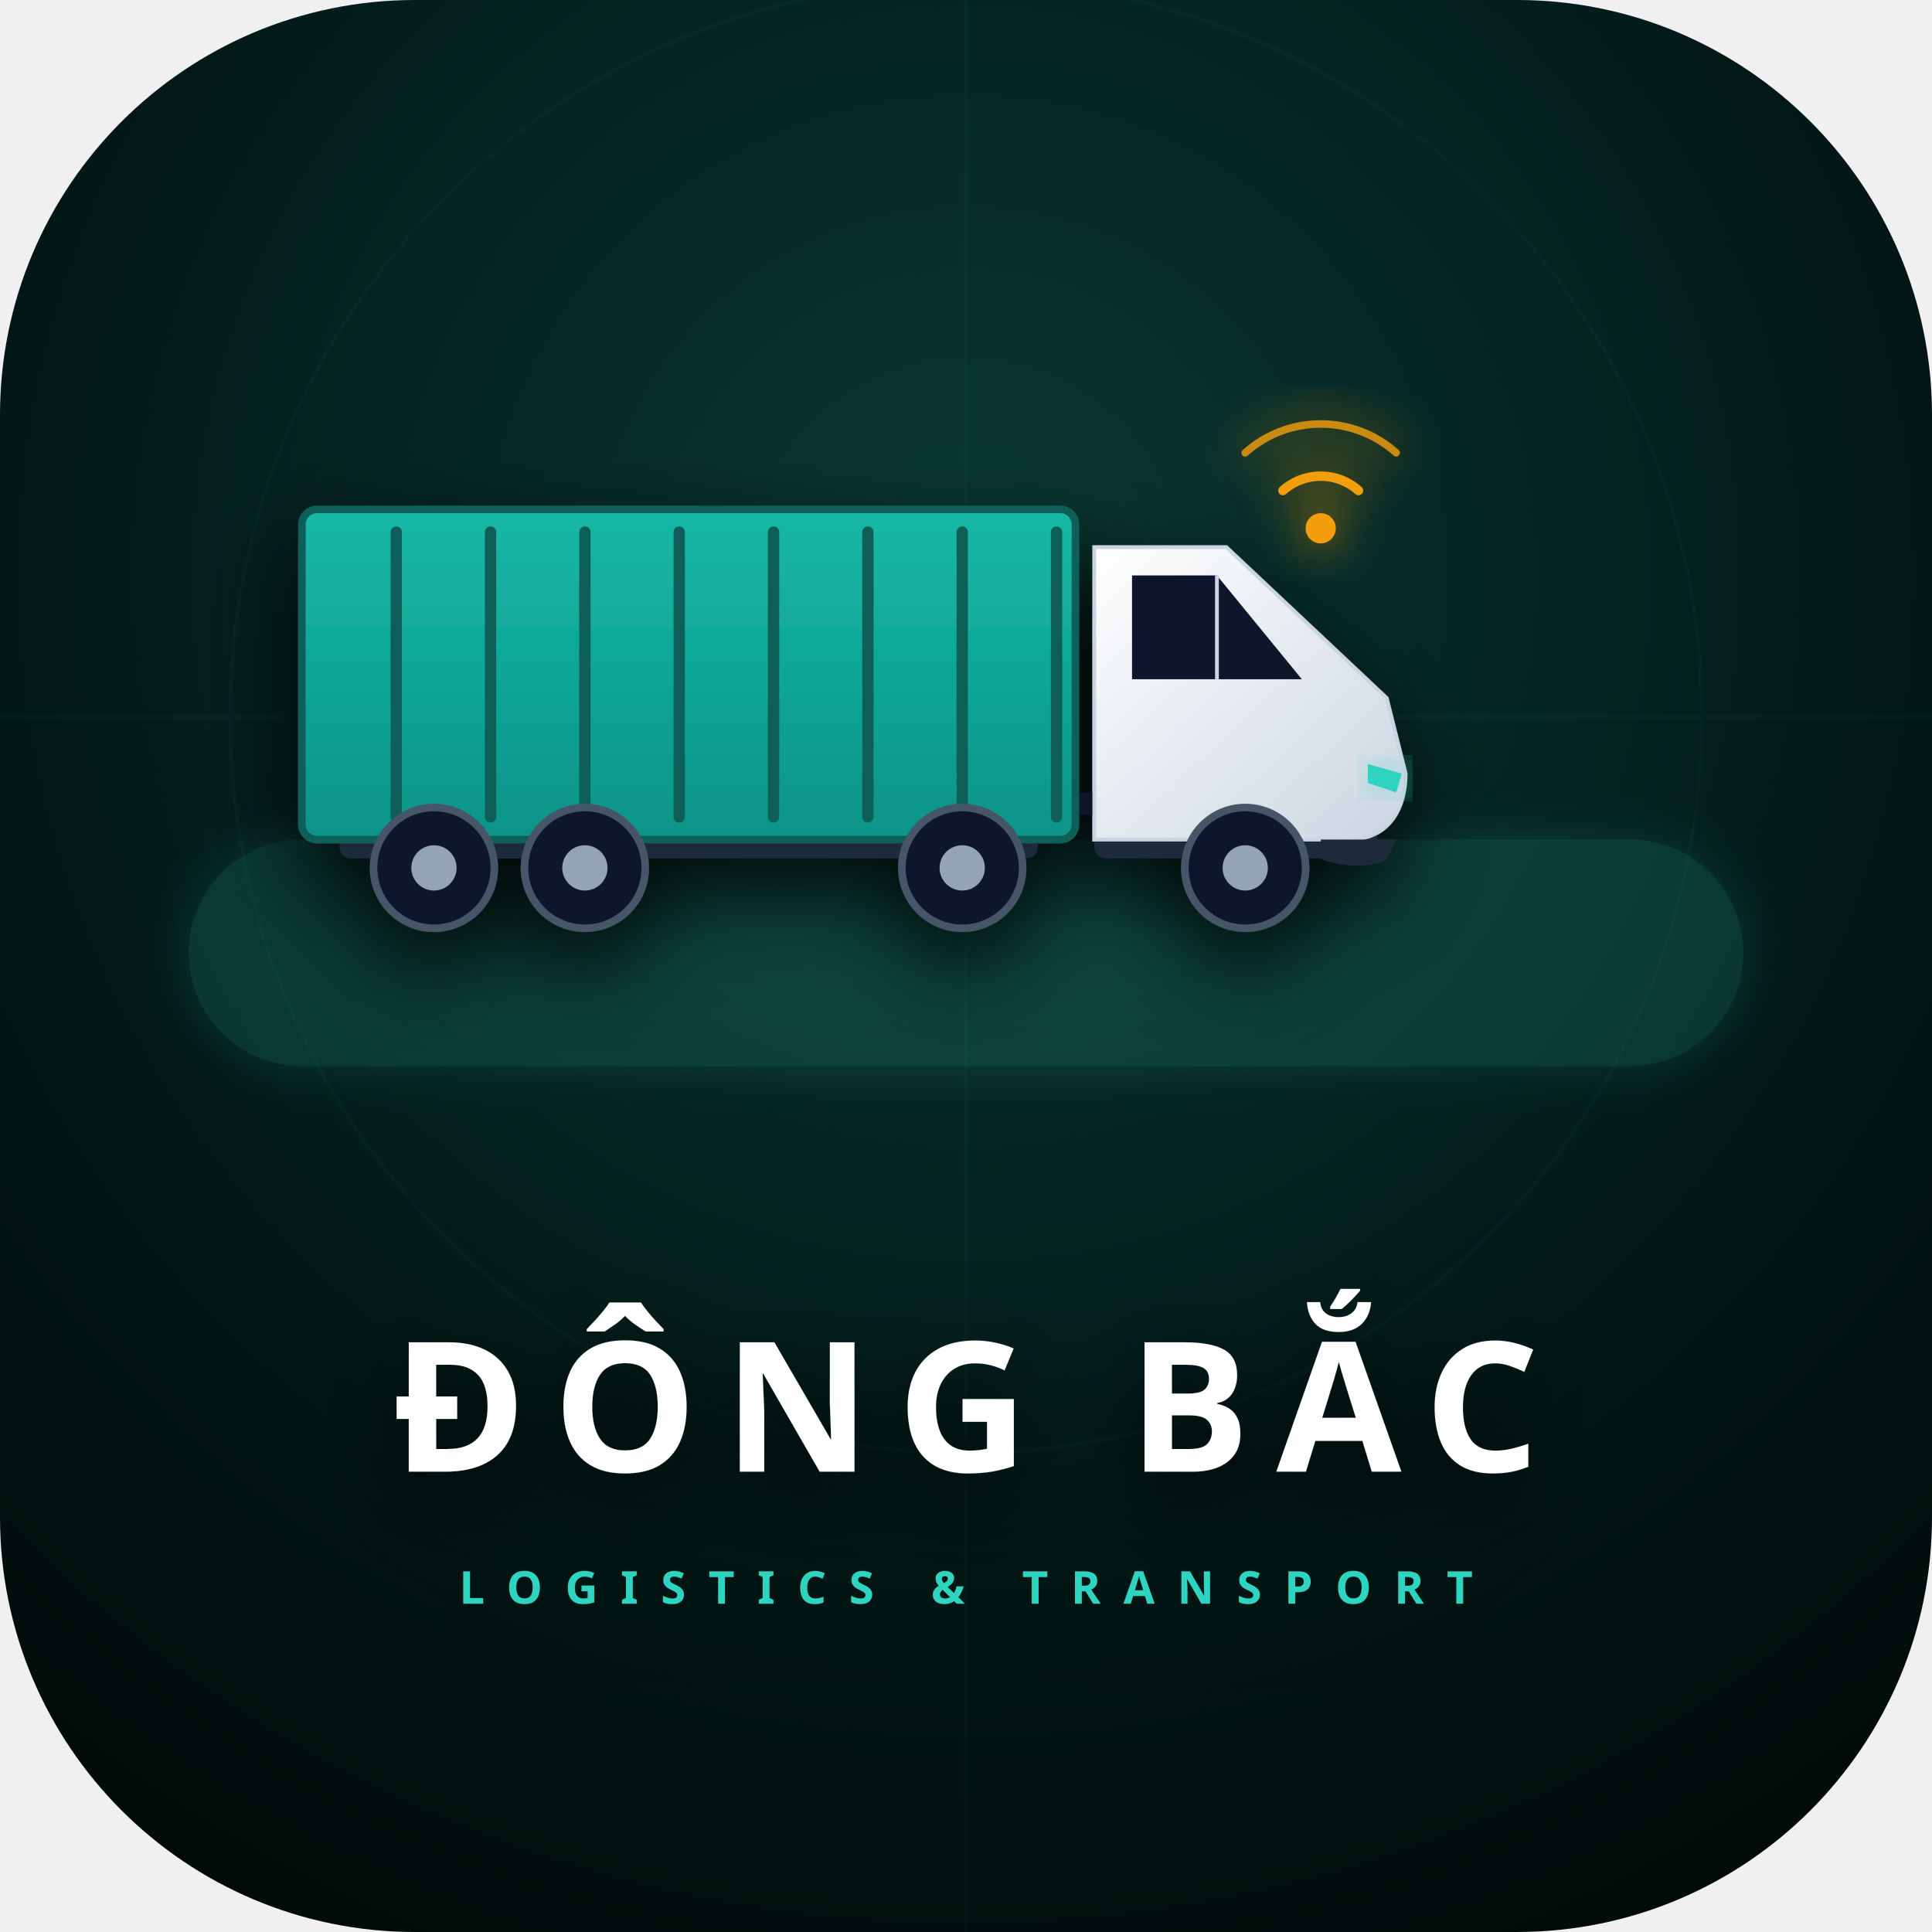
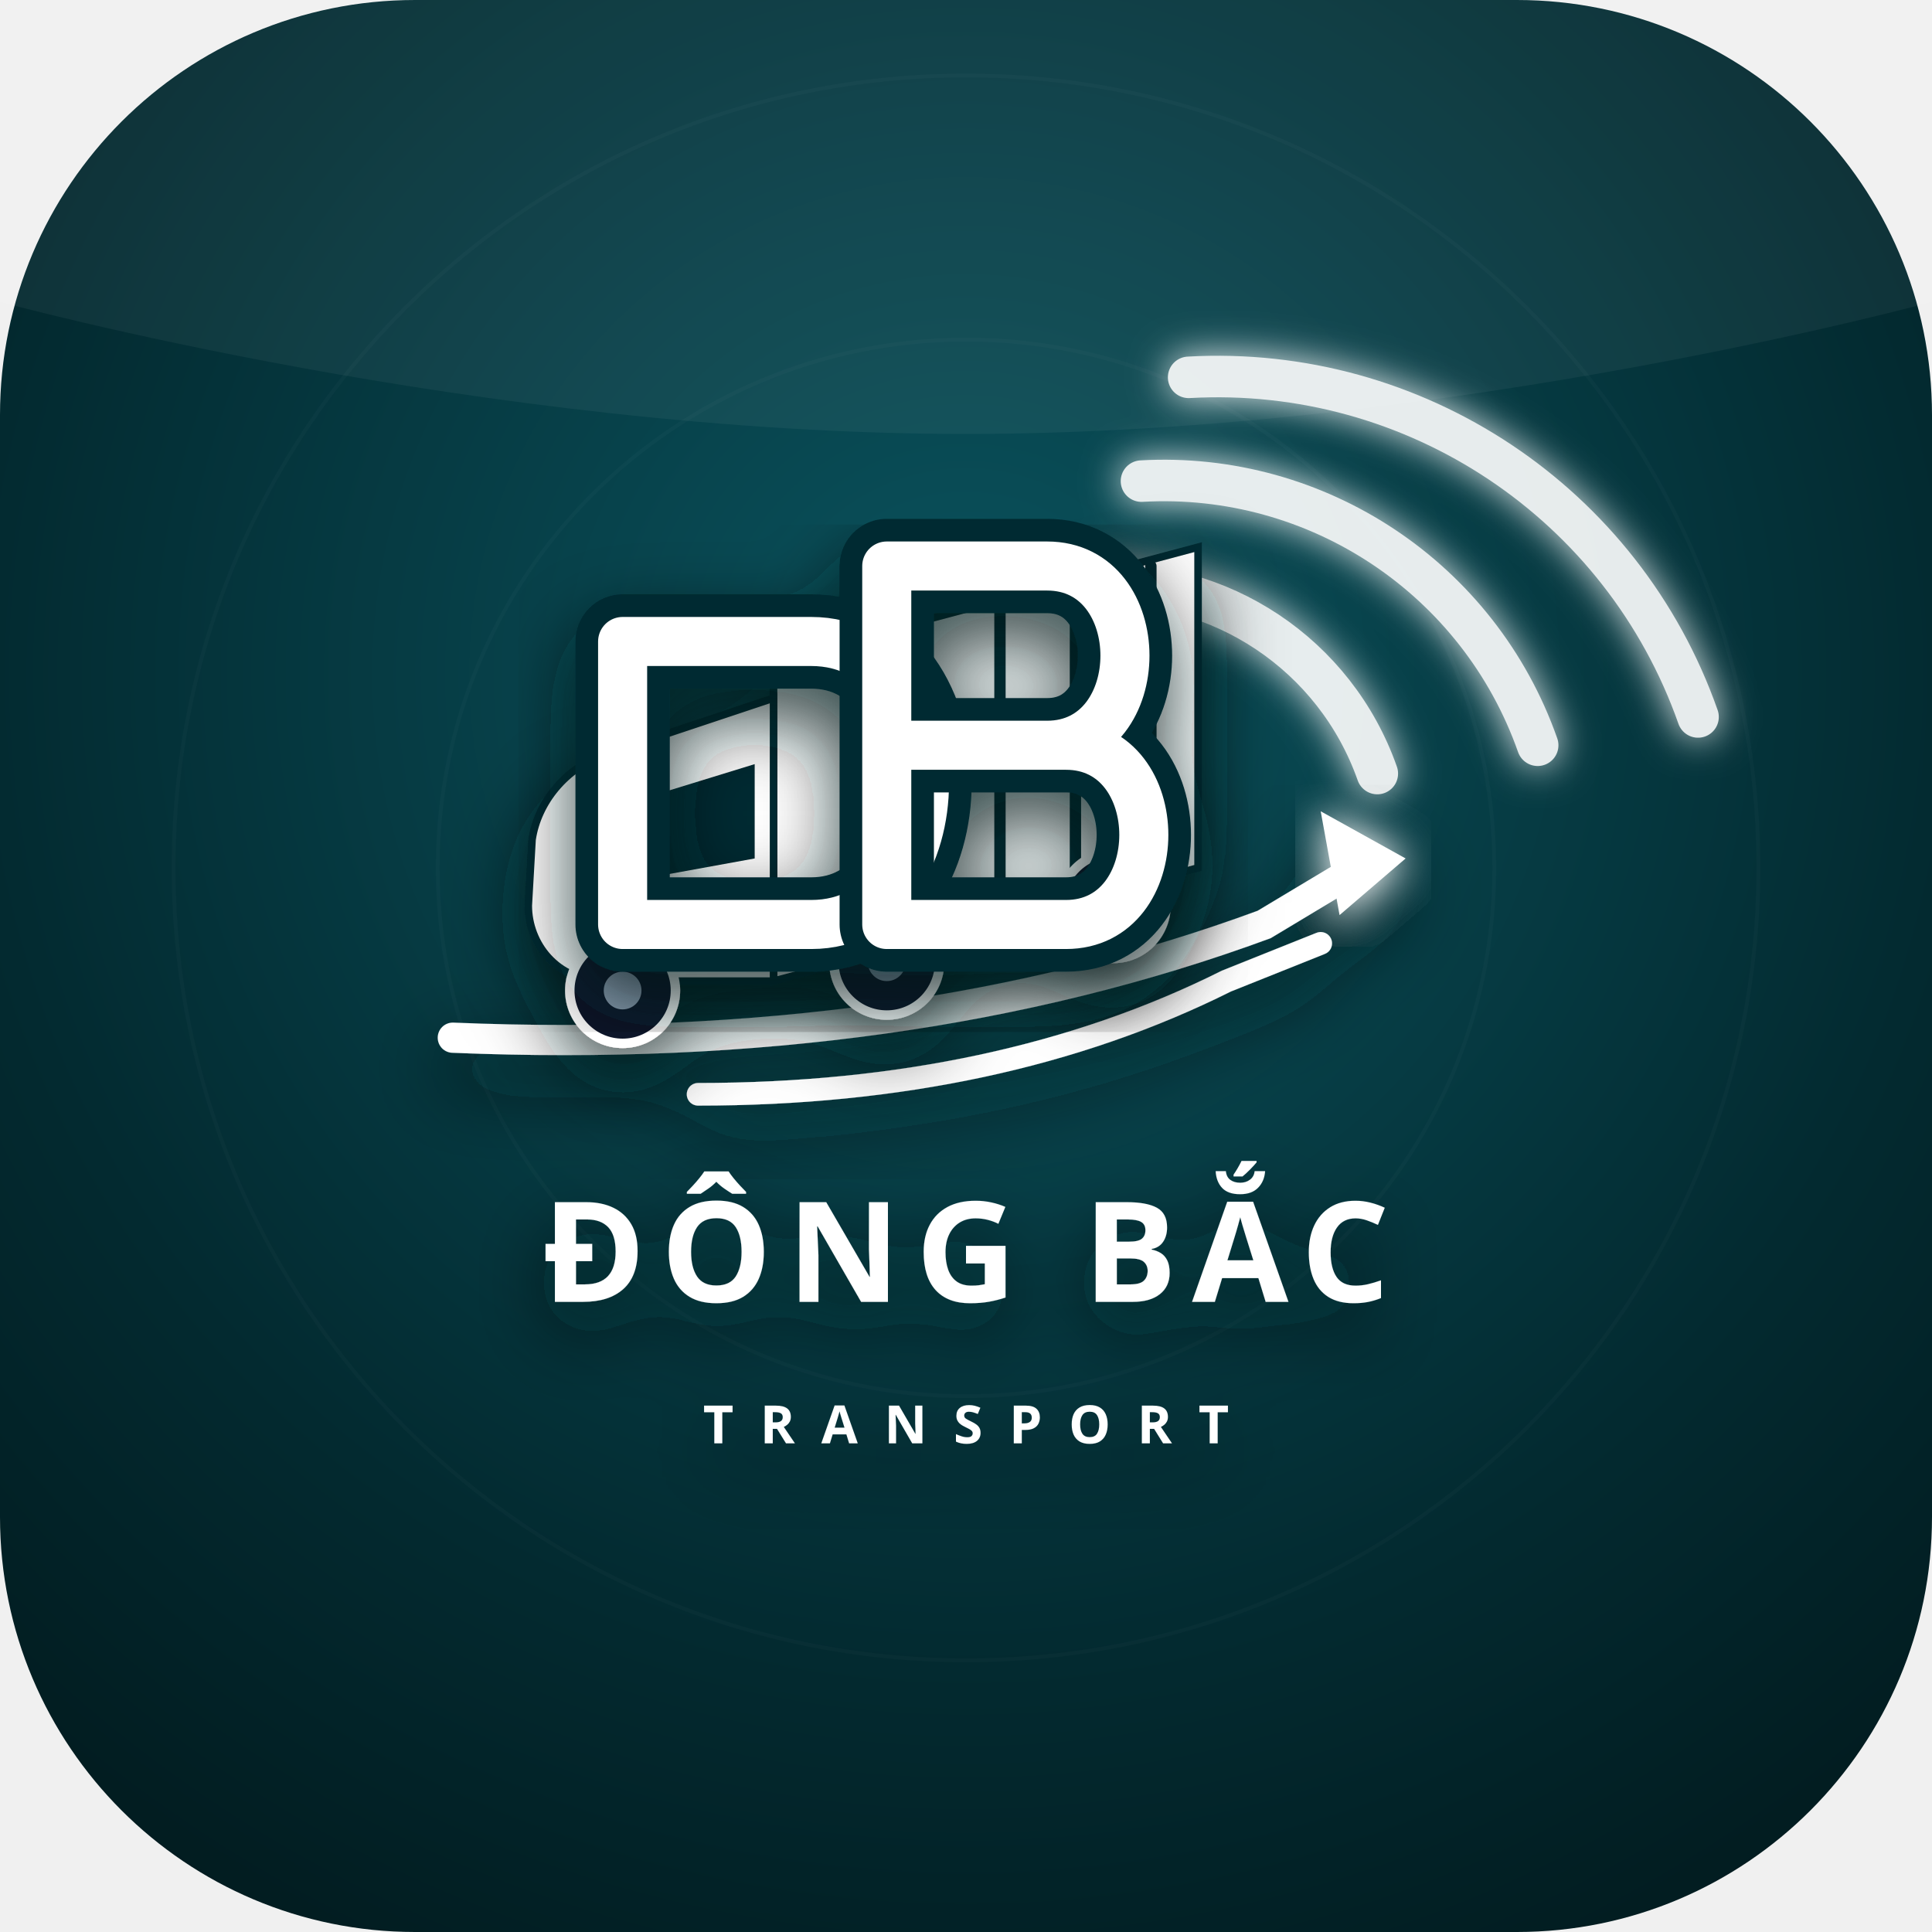
<svg xmlns="http://www.w3.org/2000/svg" width="1024" height="1024" viewBox="0 0 1024 1024" role="img" aria-label="Van Tai Dong Bac App Icon">
  <defs>
-     <radialGradient id="bg" cx="50%" cy="30%" r="85%">
-       <stop offset="0%" stop-color="#0a3934" />
-       <stop offset="60%" stop-color="#021715" />
-       <stop offset="100%" stop-color="#000706" />
+     <radialGradient id="bg" cx="50%" cy="35%" r="85%">
+       <stop offset="0%" stop-color="#0a535e" />
+       <stop offset="60%" stop-color="#032a30" />
+       <stop offset="100%" stop-color="#011518" />
    </radialGradient>
-     <linearGradient id="containerGrad" x1="0%" y1="100%" x2="0%" y2="0%">
-       <stop offset="0%" stop-color="#0d9488" />
-       <stop offset="100%" stop-color="#14b8a6" />
-     </linearGradient>
-     <linearGradient id="cabinGrad" x1="0%" y1="0%" x2="100%" y2="100%">
-       <stop offset="0%" stop-color="#ffffff" />
-       <stop offset="100%" stop-color="#cbd5e1" />
-     </linearGradient>
-     <linearGradient id="orangeGrad" x1="0%" y1="0%" x2="100%" y2="100%">
-       <stop offset="0%" stop-color="#fb923c" />
-       <stop offset="100%" stop-color="#ea580c" />
-     </linearGradient>
+     <filter id="shadow" x="-20%" y="-20%" width="140%" height="150%">
+       <feDropShadow dx="0" dy="16" stdDeviation="20" flood-color="#011518" flood-opacity="0.8" />
+     </filter>
    <filter id="glow" x="-30%" y="-30%" width="160%" height="160%">
-       <feGaussianBlur stdDeviation="12" result="blur" />
+       <feGaussianBlur stdDeviation="10" result="blur" />
      <feComposite in="SourceGraphic" in2="blur" operator="over" />
-     </filter>
-     <filter id="shadow" x="-20%" y="-20%" width="140%" height="150%">
-       <feDropShadow dx="0" dy="20" stdDeviation="24" flood-color="#000706" flood-opacity="0.85" />
    </filter>
  </defs>
  <rect width="1024" height="1024" rx="220" fill="url(#bg)" />
-   <g opacity="0.03" stroke="#2dd4bf" stroke-width="2">
-     <circle cx="512" cy="380" r="390" fill="none" />
-     <line x1="512" y1="0" x2="512" y2="1024" />
-     <line x1="0" y1="380" x2="1024" y2="380" />
+   <path d="M 0,0 H 1024 V 160 C 1024,160 768,230 512,230 C 256,230 0,160 0,160 Z" fill="#ffffff" opacity="0.05" />
+   <g opacity="0.02" stroke="#ffffff" stroke-width="2">
+     <circle cx="512" cy="460" r="420" fill="none" />
+     <circle cx="512" cy="460" r="280" fill="none" />
  </g>
-   <g opacity="0.15" filter="url(#glow)">
-     <rect x="100" y="445" width="824" height="120" rx="60" fill="#2dd4bf" />
+   <g stroke="#ffffff" stroke-width="22" stroke-linecap="round" fill="none" opacity="0.9" filter="url(#glow)">
+     <path d="M 580,310 A 150,150 0 0,1 730,410" />
+     <path d="M 605,255 A 210,210 0 0,1 815,395" />
+     <path d="M 630,200 A 270,270 0 0,1 900,380" />
  </g>
  <g filter="url(#shadow)">
-     <rect x="180" y="435" width="370" height="20" rx="6" fill="#1e293b" />
-     <rect x="580" y="435" width="150" height="20" rx="6" fill="#1e293b" />
-     <rect x="550" y="420" width="30" height="12" fill="#0f172a" />
-     <rect x="160" y="270" width="410" height="175" rx="8" fill="url(#containerGrad)" stroke="#115e59" stroke-width="4" />
-     <g stroke="#115e59" stroke-width="6" stroke-linecap="round">
-       <line x1="210" y1="282" x2="210" y2="433" />
-       <line x1="260" y1="282" x2="260" y2="433" />
-       <line x1="310" y1="282" x2="310" y2="433" />
-       <line x1="360" y1="282" x2="360" y2="433" />
-       <line x1="410" y1="282" x2="410" y2="433" />
-       <line x1="460" y1="282" x2="460" y2="433" />
-       <line x1="510" y1="282" x2="510" y2="433" />
-       <line x1="560" y1="282" x2="560" y2="433" />
+     <path d="M 240,550 Q 480,560 670,490 L 720,460" fill="none" stroke="#ffffff" stroke-width="16" stroke-linecap="round" />
+     <path d="M 370,580 Q 530,580 650,520 L 700,500" fill="none" stroke="#ffffff" stroke-width="12" stroke-linecap="round" />
+     <polygon points="700,430 745,455 710,485" fill="#ffffff" filter="url(#glow)" />
+   </g>
+   <g filter="url(#shadow)">
+     <polygon points="410,350 635,290 635,460 410,520" fill="#011518" opacity="0.5" />
+     <polygon points="410,350 635,290 635,460 410,520" fill="#ffffff" stroke="#032a30" stroke-width="4" />
+     <g stroke="#032a30" stroke-width="6" stroke-linecap="round">
+       <line x1="450" y1="340" x2="450" y2="510" />
+       <line x1="490" y1="330" x2="490" y2="500" />
+       <line x1="530" y1="320" x2="530" y2="490" />
+       <line x1="570" y1="310" x2="570" y2="480" />
+       <line x1="610" y1="300" x2="610" y2="470" />
    </g>
-     <path d="M 580,290 H 650 L 735,370 L 745,410 C 745,430 735,445 715,445 H 580 Z" fill="url(#cabinGrad)" stroke="#cbd5e1" stroke-width="2" />
-     <path d="M 600,305 H 645 L 690,360 H 600 Z" fill="#0f172a" />
-     <line x1="645" y1="305" x2="645" y2="360" stroke="#cbd5e1" stroke-width="2" />
-     <polygon points="725,405 743,410 740,420 725,415" fill="#2dd4bf" filter="url(#glow)" />
-     <path d="M 700,445 L 740,445 L 735,455 C 730,460 710,460 700,455 Z" fill="#1e293b" />
-     <circle cx="230" cy="460" r="32" fill="#0f172a" stroke="#475569" stroke-width="4" />
-     <circle cx="230" cy="460" r="12" fill="#94a3b8" />
-     <circle cx="310" cy="460" r="32" fill="#0f172a" stroke="#475569" stroke-width="4" />
-     <circle cx="310" cy="460" r="12" fill="#94a3b8" />
-     <circle cx="510" cy="460" r="32" fill="#0f172a" stroke="#475569" stroke-width="4" />
-     <circle cx="510" cy="460" r="12" fill="#94a3b8" />
-     <circle cx="660" cy="460" r="32" fill="#0f172a" stroke="#475569" stroke-width="4" />
-     <circle cx="660" cy="460" r="12" fill="#94a3b8" />
+     <path d="M 410,370 L 320,400 C 300,407 285,425 282,445 L 280,480 C 280,500 295,520 320,520 H 410 Z" fill="#ffffff" stroke="#032a30" stroke-width="4" />
+     <polygon points="335,425 400,405 400,455 345,465" fill="#032a30" />
+     <circle cx="330" cy="525" r="28" fill="#0f172a" stroke="#ffffff" stroke-width="5" />
+     <circle cx="330" cy="525" r="10" fill="#94a3b8" />
+     <circle cx="470" cy="510" r="28" fill="#0f172a" stroke="#ffffff" stroke-width="5" />
+     <circle cx="470" cy="510" r="10" fill="#94a3b8" />
+     <circle cx="590" cy="480" r="28" fill="#0f172a" stroke="#ffffff" stroke-width="5" />
+     <circle cx="590" cy="480" r="10" fill="#94a3b8" />
  </g>
-   <g filter="url(#glow)">
-     <circle cx="700" cy="280" r="8" fill="#f59e0b" />
-     <path d="M 680,260 A 30,30 0 0,1 720,260" fill="none" stroke="#f59e0b" stroke-width="5" stroke-linecap="round" />
-     <path d="M 660,240 A 60,60 0 0,1 740,240" fill="none" stroke="#f59e0b" stroke-width="4" stroke-linecap="round" opacity="0.8" />
+   <g filter="url(#shadow)">
+     <path d="M 330,340 H 430 C 510,340 510,490 430,490 H 330 Z" fill="none" stroke="#032a30" stroke-width="50" stroke-linecap="round" stroke-linejoin="round" />
+     <path d="M 330,340 H 430 C 510,340 510,490 430,490 H 330 Z" fill="none" stroke="#ffffff" stroke-width="26" stroke-linecap="round" stroke-linejoin="round" />
+     <path d="M 470,300 H 555 C 610,300 610,395 555,395 H 470 H 565 C 620,395 620,490 565,490 H 470 Z" fill="none" stroke="#032a30" stroke-width="50" stroke-linecap="round" stroke-linejoin="round" />
+     <path d="M 470,300 H 555 C 610,300 610,395 555,395 H 470 H 565 C 620,395 620,490 565,490 H 470 Z" fill="none" stroke="#ffffff" stroke-width="26" stroke-linecap="round" stroke-linejoin="round" />
  </g>
-   <line x1="150" y1="580" x2="874" y2="580" stroke="#f59e0b" stroke-width="8" stroke-linecap="round" filter="url(#glow)" />
  <g filter="url(#shadow)">
-     <text x="512" y="780" font-family="'Plus Jakarta Sans', system-ui, sans-serif" font-size="96" font-weight="900" fill="#ffffff" letter-spacing="14" text-anchor="middle">ĐÔNG BẮC</text>
-     <text x="512" y="850" font-family="'Plus Jakarta Sans', system-ui, sans-serif" font-size="24" font-weight="700" fill="#2dd4bf" letter-spacing="12" text-anchor="middle">LOGISTICS &amp; TRANSPORT</text>
+     <text x="512" y="690" font-family="'Plus Jakarta Sans', system-ui, sans-serif" font-size="74" font-weight="900" fill="#ffffff" letter-spacing="8" text-anchor="middle">ĐÔNG BẮC</text>
+     <text x="512" y="765" font-family="'Plus Jakarta Sans', system-ui, sans-serif" font-size="28" font-weight="600" fill="#ffffff" letter-spacing="14" text-anchor="middle">TRANSPORT</text>
  </g>
</svg>
